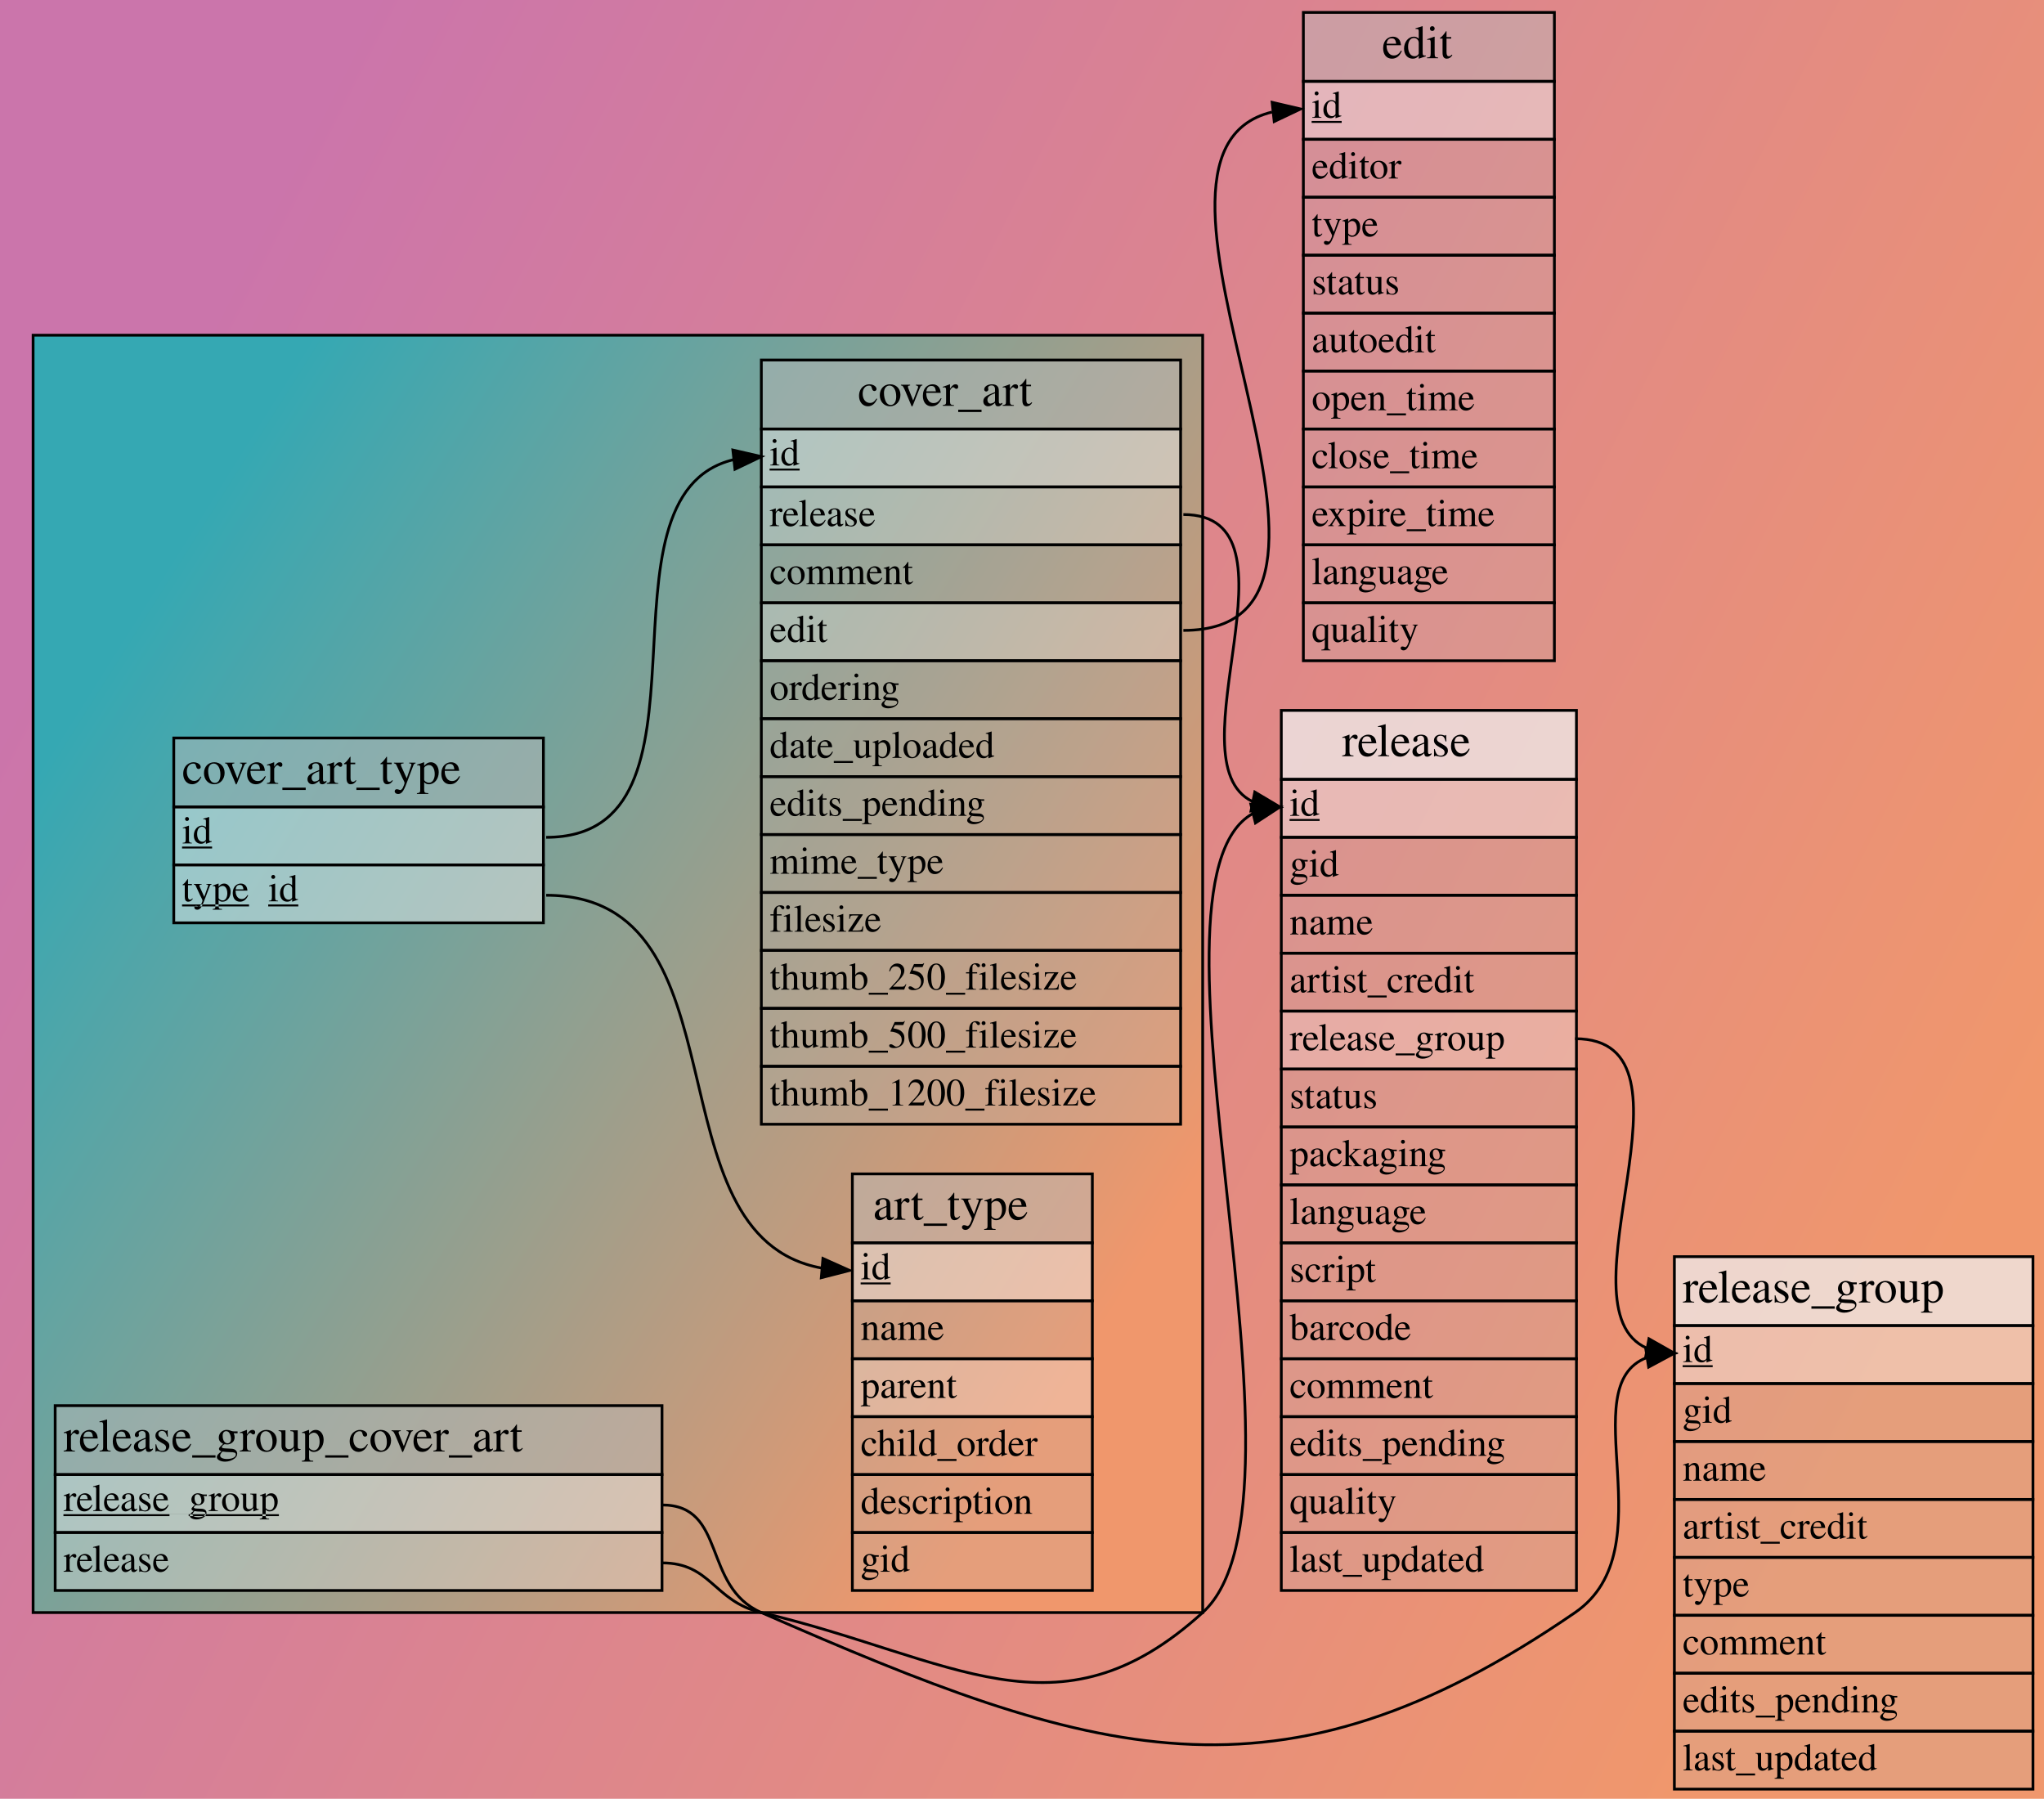
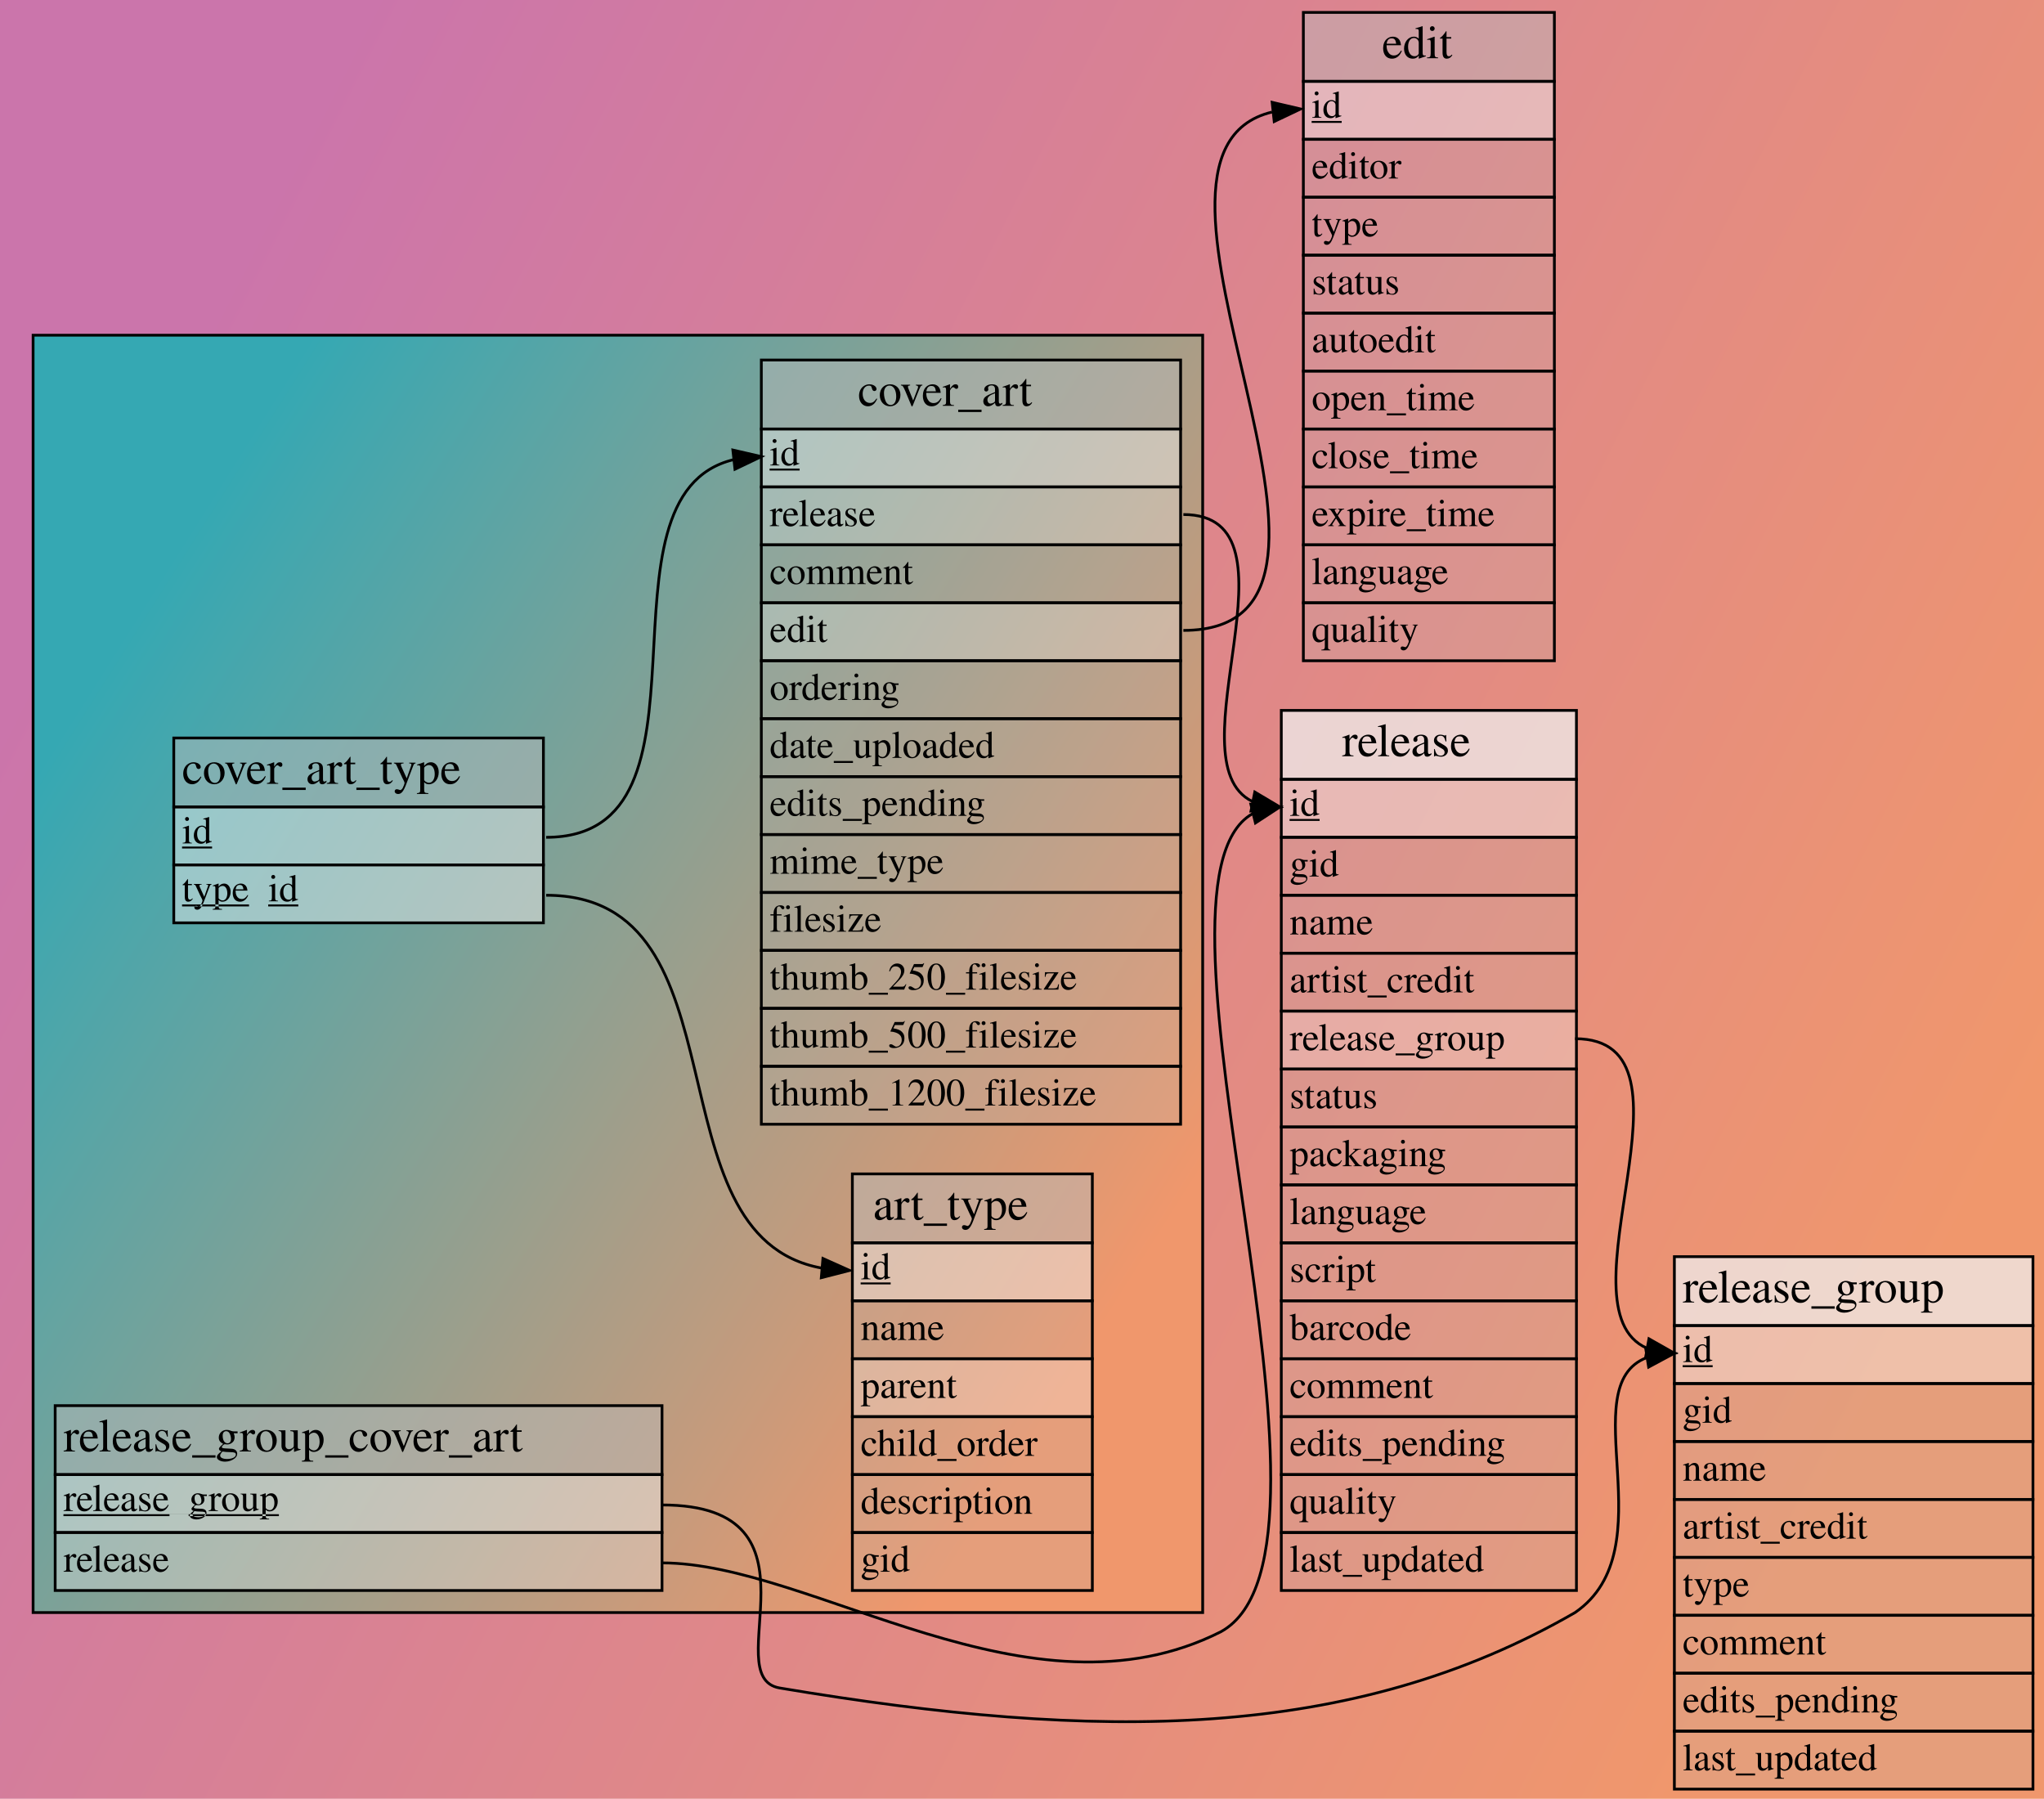
- <svg xmlns="http://www.w3.org/2000/svg" xmlns:xlink="http://www.w3.org/1999/xlink" width="741pt" height="652pt" viewBox="0 0 741 652">
+ <svg xmlns="http://www.w3.org/2000/svg" xmlns:xlink="http://www.w3.org/1999/xlink" width="741pt" height="652pt" version="1.1" viewBox="0 0 741 652">
  <g class="graph" transform="scale(1) translate(4 648)">
    <a xlink:title="Tables for cover art">
      <defs>
        <linearGradient id="l_0" x1="45.64" x2="687.36" y1="-485" y2="-159" gradientUnits="userSpaceOnUse">
          <stop stop-color="#cb75ab" offset="0" />
          <stop stop-color="#f0976c" offset="1" />
        </linearGradient>
      </defs>
      <polygon points="-4 4 -4 -648 737 -648 737 4" fill="url(#l_0)" stroke="transparent" />
    </a>
    <g class="cluster">
      <a xlink:title="Tables for cover art">
        <defs>
          <linearGradient id="l_1" x1="36.4" x2="403.6" y1="-410.75" y2="-179.25" gradientUnits="userSpaceOnUse">
            <stop stop-color="#35a8b3" offset="0" />
            <stop stop-color="#f0976c" offset="1" />
          </linearGradient>
        </defs>
        <polygon points="8 -63.5 8 -526.5 432 -526.5 432 -63.5" fill="url(#l_1)" stroke="#000" />
      </a>
    </g>
    <g class="node">
      <polygon points="305 -197.5 305 -222.5 392 -222.5 392 -197.5" fill="#bbb" fill-opacity=".467" stroke="transparent" />
      <polygon points="305 -197.5 305 -222.5 392 -222.5 392 -197.5" fill="none" stroke="#000" />
      <text x="312.5" y="-205.9" font-family="Times,serif" font-size="17">art_type</text>
      <polygon points="305 -176.5 305 -197.5 392 -197.5 392 -176.5" fill="#eee" fill-opacity=".467" stroke="transparent" />
      <polygon points="305 -176.5 305 -197.5 392 -197.5 392 -176.5" fill="none" stroke="#000" />
      <text x="308" y="-184.3" font-family="Times,serif" font-size="14" text-decoration="underline">id</text>
      <polygon points="305 -155.5 305 -176.5 392 -176.5 392 -155.5" fill="#bbb" fill-opacity=".2" stroke="transparent" />
      <polygon points="305 -155.5 305 -176.5 392 -176.5 392 -155.5" fill="none" stroke="#000" />
      <text x="308" y="-162.3" font-family="Times,serif" font-size="14">name</text>
      <polygon points="305 -134.5 305 -155.5 392 -155.5 392 -134.5" fill="#eee" fill-opacity=".333" stroke="transparent" />
      <polygon points="305 -134.5 305 -155.5 392 -155.5 392 -134.5" fill="none" stroke="#000" />
      <text x="308" y="-141.3" font-family="Times,serif" font-size="14">parent</text>
      <polygon points="305 -113.5 305 -134.5 392 -134.5 392 -113.5" fill="#bbb" fill-opacity=".2" stroke="transparent" />
      <polygon points="305 -113.5 305 -134.5 392 -134.5 392 -113.5" fill="none" stroke="#000" />
      <text x="308" y="-120.3" font-family="Times,serif" font-size="14">child_order</text>
      <polygon points="305 -92.5 305 -113.5 392 -113.5 392 -92.5" fill="#bbb" fill-opacity=".2" stroke="transparent" />
      <polygon points="305 -92.5 305 -113.5 392 -113.5 392 -92.5" fill="none" stroke="#000" />
      <text x="308" y="-99.3" font-family="Times,serif" font-size="14">description</text>
      <polygon points="305 -71.5 305 -92.5 392 -92.5 392 -71.5" fill="#bbb" fill-opacity=".2" stroke="transparent" />
      <polygon points="305 -71.5 305 -92.5 392 -92.5 392 -71.5" fill="none" stroke="#000" />
      <text x="308" y="-78.3" font-family="Times,serif" font-size="14">gid</text>
    </g>
    <g class="node">
      <polygon points="272 -492.5 272 -517.5 424 -517.5 424 -492.5" fill="#bbb" fill-opacity=".467" stroke="transparent" />
      <polygon points="272 -492.5 272 -517.5 424 -517.5 424 -492.5" fill="none" stroke="#000" />
      <text x="307" y="-500.9" font-family="Times,serif" font-size="17">cover_art</text>
      <polygon points="272 -471.5 272 -492.5 424 -492.5 424 -471.5" fill="#eee" fill-opacity=".467" stroke="transparent" />
      <polygon points="272 -471.5 272 -492.5 424 -492.5 424 -471.5" fill="none" stroke="#000" />
      <text x="275" y="-479.3" font-family="Times,serif" font-size="14" text-decoration="underline">id</text>
      <polygon points="272 -450.5 272 -471.5 424 -471.5 424 -450.5" fill="#eee" fill-opacity=".333" stroke="transparent" />
      <polygon points="272 -450.5 272 -471.5 424 -471.5 424 -450.5" fill="none" stroke="#000" />
      <text x="275" y="-457.3" font-family="Times,serif" font-size="14">release</text>
      <polygon points="272 -429.5 272 -450.5 424 -450.5 424 -429.5" fill="#bbb" fill-opacity=".2" stroke="transparent" />
      <polygon points="272 -429.5 272 -450.5 424 -450.5 424 -429.5" fill="none" stroke="#000" />
      <text x="275" y="-436.3" font-family="Times,serif" font-size="14">comment</text>
      <polygon points="272 -408.5 272 -429.5 424 -429.5 424 -408.5" fill="#eee" fill-opacity=".333" stroke="transparent" />
      <polygon points="272 -408.5 272 -429.5 424 -429.5 424 -408.5" fill="none" stroke="#000" />
      <text x="275" y="-415.3" font-family="Times,serif" font-size="14">edit</text>
      <polygon points="272 -387.5 272 -408.5 424 -408.5 424 -387.5" fill="#bbb" fill-opacity=".2" stroke="transparent" />
      <polygon points="272 -387.5 272 -408.5 424 -408.5 424 -387.5" fill="none" stroke="#000" />
      <text x="275" y="-394.3" font-family="Times,serif" font-size="14">ordering</text>
      <polygon points="272 -366.5 272 -387.5 424 -387.5 424 -366.5" fill="#bbb" fill-opacity=".2" stroke="transparent" />
      <polygon points="272 -366.5 272 -387.5 424 -387.5 424 -366.5" fill="none" stroke="#000" />
      <text x="275" y="-373.3" font-family="Times,serif" font-size="14">date_uploaded</text>
      <polygon points="272 -345.5 272 -366.5 424 -366.5 424 -345.5" fill="#bbb" fill-opacity=".2" stroke="transparent" />
      <polygon points="272 -345.5 272 -366.5 424 -366.5 424 -345.5" fill="none" stroke="#000" />
      <text x="275" y="-352.3" font-family="Times,serif" font-size="14">edits_pending</text>
      <polygon points="272 -324.5 272 -345.5 424 -345.5 424 -324.5" fill="#bbb" fill-opacity=".2" stroke="transparent" />
      <polygon points="272 -324.5 272 -345.5 424 -345.5 424 -324.5" fill="none" stroke="#000" />
      <text x="275" y="-331.3" font-family="Times,serif" font-size="14">mime_type</text>
      <polygon points="272 -303.5 272 -324.5 424 -324.5 424 -303.5" fill="#bbb" fill-opacity=".2" stroke="transparent" />
      <polygon points="272 -303.5 272 -324.5 424 -324.5 424 -303.5" fill="none" stroke="#000" />
      <text x="275" y="-310.3" font-family="Times,serif" font-size="14">filesize</text>
      <polygon points="272 -282.5 272 -303.5 424 -303.5 424 -282.5" fill="#bbb" fill-opacity=".2" stroke="transparent" />
      <polygon points="272 -282.5 272 -303.5 424 -303.5 424 -282.5" fill="none" stroke="#000" />
      <text x="275" y="-289.3" font-family="Times,serif" font-size="14">thumb_250_filesize</text>
      <polygon points="272 -261.5 272 -282.5 424 -282.5 424 -261.5" fill="#bbb" fill-opacity=".2" stroke="transparent" />
      <polygon points="272 -261.5 272 -282.5 424 -282.5 424 -261.5" fill="none" stroke="#000" />
      <text x="275" y="-268.3" font-family="Times,serif" font-size="14">thumb_500_filesize</text>
      <polygon points="272 -240.5 272 -261.5 424 -261.5 424 -240.5" fill="#bbb" fill-opacity=".2" stroke="transparent" />
      <polygon points="272 -240.5 272 -261.5 424 -261.5 424 -240.5" fill="none" stroke="#000" />
      <text x="275" y="-247.3" font-family="Times,serif" font-size="14">thumb_1200_filesize</text>
    </g>
    <g class="node">
      <polygon points="468.5 -618.5 468.5 -643.5 559.5 -643.5 559.5 -618.5" fill="#bbb" fill-opacity=".467" stroke="transparent" />
      <polygon points="468.5 -618.5 468.5 -643.5 559.5 -643.5 559.5 -618.5" fill="none" stroke="#000" />
      <text x="497" y="-626.9" font-family="Times,serif" font-size="17">edit</text>
      <polygon points="468.5 -597.5 468.5 -618.5 559.5 -618.5 559.5 -597.5" fill="#eee" fill-opacity=".467" stroke="transparent" />
      <polygon points="468.5 -597.5 468.5 -618.5 559.5 -618.5 559.5 -597.5" fill="none" stroke="#000" />
      <text x="471.5" y="-605.3" font-family="Times,serif" font-size="14" text-decoration="underline">id</text>
      <polygon points="468.5 -576.5 468.5 -597.5 559.5 -597.5 559.5 -576.5" fill="#bbb" fill-opacity=".2" stroke="transparent" />
      <polygon points="468.5 -576.5 468.5 -597.5 559.5 -597.5 559.5 -576.5" fill="none" stroke="#000" />
      <text x="471.5" y="-583.3" font-family="Times,serif" font-size="14">editor</text>
      <polygon points="468.5 -555.5 468.5 -576.5 559.5 -576.5 559.5 -555.5" fill="#bbb" fill-opacity=".2" stroke="transparent" />
      <polygon points="468.5 -555.5 468.5 -576.5 559.5 -576.5 559.5 -555.5" fill="none" stroke="#000" />
      <text x="471.5" y="-562.3" font-family="Times,serif" font-size="14">type</text>
      <polygon points="468.5 -534.5 468.5 -555.5 559.5 -555.5 559.5 -534.5" fill="#bbb" fill-opacity=".2" stroke="transparent" />
      <polygon points="468.5 -534.5 468.5 -555.5 559.5 -555.5 559.5 -534.5" fill="none" stroke="#000" />
      <text x="471.5" y="-541.3" font-family="Times,serif" font-size="14">status</text>
      <polygon points="468.5 -513.5 468.5 -534.5 559.5 -534.5 559.5 -513.5" fill="#bbb" fill-opacity=".2" stroke="transparent" />
      <polygon points="468.5 -513.5 468.5 -534.5 559.5 -534.5 559.5 -513.5" fill="none" stroke="#000" />
      <text x="471.5" y="-520.3" font-family="Times,serif" font-size="14">autoedit</text>
      <polygon points="468.5 -492.5 468.5 -513.5 559.5 -513.5 559.5 -492.5" fill="#bbb" fill-opacity=".2" stroke="transparent" />
      <polygon points="468.5 -492.5 468.5 -513.5 559.5 -513.5 559.5 -492.5" fill="none" stroke="#000" />
      <text x="471.5" y="-499.3" font-family="Times,serif" font-size="14">open_time</text>
      <polygon points="468.5 -471.5 468.5 -492.5 559.5 -492.5 559.5 -471.5" fill="#bbb" fill-opacity=".2" stroke="transparent" />
      <polygon points="468.5 -471.5 468.5 -492.5 559.5 -492.5 559.5 -471.5" fill="none" stroke="#000" />
      <text x="471.5" y="-478.3" font-family="Times,serif" font-size="14">close_time</text>
      <polygon points="468.5 -450.5 468.5 -471.5 559.5 -471.5 559.5 -450.5" fill="#bbb" fill-opacity=".2" stroke="transparent" />
      <polygon points="468.5 -450.5 468.5 -471.5 559.5 -471.5 559.5 -450.5" fill="none" stroke="#000" />
      <text x="471.5" y="-457.3" font-family="Times,serif" font-size="14">expire_time</text>
      <polygon points="468.5 -429.5 468.5 -450.5 559.5 -450.5 559.5 -429.5" fill="#bbb" fill-opacity=".2" stroke="transparent" />
      <polygon points="468.5 -429.5 468.5 -450.5 559.5 -450.5 559.5 -429.5" fill="none" stroke="#000" />
      <text x="471.5" y="-436.3" font-family="Times,serif" font-size="14">language</text>
      <polygon points="468.5 -408.5 468.5 -429.5 559.5 -429.5 559.5 -408.5" fill="#bbb" fill-opacity=".2" stroke="transparent" />
      <polygon points="468.5 -408.5 468.5 -429.5 559.5 -429.5 559.5 -408.5" fill="none" stroke="#000" />
      <text x="471.5" y="-415.3" font-family="Times,serif" font-size="14">quality</text>
    </g>
    <g class="edge">
      <path d="m425-419.5c82.23 0-32.38-172.4 32.16-187.89" fill="none" stroke="#000" />
      <polygon points="457.18 -610.91 467.5 -608.5 457.93 -603.95" stroke="#000" />
    </g>
    <g class="node">
      <polygon points="460.5 -365.5 460.5 -390.5 567.5 -390.5 567.5 -365.5" fill="#eee" fill-opacity=".733" stroke="transparent" />
      <polygon points="460.5 -365.5 460.5 -390.5 567.5 -390.5 567.5 -365.5" fill="none" stroke="#000" />
      <text x="482.5" y="-373.9" font-family="Times,serif" font-size="17">release</text>
      <polygon points="460.5 -344.5 460.5 -365.5 567.5 -365.5 567.5 -344.5" fill="#eee" fill-opacity=".467" stroke="transparent" />
      <polygon points="460.5 -344.5 460.5 -365.5 567.5 -365.5 567.5 -344.5" fill="none" stroke="#000" />
      <text x="463.5" y="-352.3" font-family="Times,serif" font-size="14" text-decoration="underline">id</text>
      <polygon points="460.5 -323.5 460.5 -344.5 567.5 -344.5 567.5 -323.5" fill="#bbb" fill-opacity=".2" stroke="transparent" />
      <polygon points="460.5 -323.5 460.5 -344.5 567.5 -344.5 567.5 -323.5" fill="none" stroke="#000" />
      <text x="463.5" y="-330.3" font-family="Times,serif" font-size="14">gid</text>
      <polygon points="460.5 -302.5 460.5 -323.5 567.5 -323.5 567.5 -302.5" fill="#bbb" fill-opacity=".2" stroke="transparent" />
      <polygon points="460.5 -302.5 460.5 -323.5 567.5 -323.5 567.5 -302.5" fill="none" stroke="#000" />
      <text x="463.5" y="-309.3" font-family="Times,serif" font-size="14">name</text>
      <polygon points="460.5 -281.5 460.5 -302.5 567.5 -302.5 567.5 -281.5" fill="#bbb" fill-opacity=".2" stroke="transparent" />
      <polygon points="460.5 -281.5 460.5 -302.5 567.5 -302.5 567.5 -281.5" fill="none" stroke="#000" />
      <text x="463.5" y="-288.3" font-family="Times,serif" font-size="14">artist_credit</text>
      <polygon points="460.5 -260.5 460.5 -281.5 567.5 -281.5 567.5 -260.5" fill="#eee" fill-opacity=".333" stroke="transparent" />
      <polygon points="460.5 -260.5 460.5 -281.5 567.5 -281.5 567.5 -260.5" fill="none" stroke="#000" />
      <text x="463.5" y="-267.3" font-family="Times,serif" font-size="14">release_group</text>
      <polygon points="460.5 -239.5 460.5 -260.5 567.5 -260.5 567.5 -239.5" fill="#bbb" fill-opacity=".2" stroke="transparent" />
      <polygon points="460.5 -239.5 460.5 -260.5 567.5 -260.5 567.5 -239.5" fill="none" stroke="#000" />
      <text x="463.5" y="-246.3" font-family="Times,serif" font-size="14">status</text>
      <polygon points="460.5 -218.5 460.5 -239.5 567.5 -239.5 567.5 -218.5" fill="#bbb" fill-opacity=".2" stroke="transparent" />
      <polygon points="460.5 -218.5 460.5 -239.5 567.5 -239.5 567.5 -218.5" fill="none" stroke="#000" />
      <text x="463.5" y="-225.3" font-family="Times,serif" font-size="14">packaging</text>
      <polygon points="460.5 -197.5 460.5 -218.5 567.5 -218.5 567.5 -197.5" fill="#bbb" fill-opacity=".2" stroke="transparent" />
      <polygon points="460.5 -197.5 460.5 -218.5 567.5 -218.5 567.5 -197.5" fill="none" stroke="#000" />
      <text x="463.5" y="-204.3" font-family="Times,serif" font-size="14">language</text>
      <polygon points="460.5 -176.5 460.5 -197.5 567.5 -197.5 567.5 -176.5" fill="#bbb" fill-opacity=".2" stroke="transparent" />
      <polygon points="460.5 -176.5 460.5 -197.5 567.5 -197.5 567.5 -176.5" fill="none" stroke="#000" />
      <text x="463.5" y="-183.3" font-family="Times,serif" font-size="14">script</text>
      <polygon points="460.5 -155.5 460.5 -176.5 567.5 -176.5 567.5 -155.5" fill="#bbb" fill-opacity=".2" stroke="transparent" />
      <polygon points="460.5 -155.5 460.5 -176.5 567.5 -176.5 567.5 -155.5" fill="none" stroke="#000" />
      <text x="463.5" y="-162.3" font-family="Times,serif" font-size="14">barcode</text>
      <polygon points="460.5 -134.5 460.5 -155.5 567.5 -155.5 567.5 -134.5" fill="#bbb" fill-opacity=".2" stroke="transparent" />
      <polygon points="460.5 -134.5 460.5 -155.5 567.5 -155.5 567.5 -134.5" fill="none" stroke="#000" />
      <text x="463.5" y="-141.3" font-family="Times,serif" font-size="14">comment</text>
      <polygon points="460.5 -113.5 460.5 -134.5 567.5 -134.5 567.5 -113.5" fill="#bbb" fill-opacity=".2" stroke="transparent" />
      <polygon points="460.5 -113.5 460.5 -134.5 567.5 -134.5 567.5 -113.5" fill="none" stroke="#000" />
      <text x="463.5" y="-120.3" font-family="Times,serif" font-size="14">edits_pending</text>
      <polygon points="460.5 -92.5 460.5 -113.5 567.5 -113.5 567.5 -92.5" fill="#bbb" fill-opacity=".2" stroke="transparent" />
      <polygon points="460.5 -92.5 460.5 -113.5 567.5 -113.5 567.5 -92.5" fill="none" stroke="#000" />
      <text x="463.5" y="-99.3" font-family="Times,serif" font-size="14">quality</text>
      <polygon points="460.5 -71.5 460.5 -92.5 567.5 -92.5 567.5 -71.5" fill="#bbb" fill-opacity=".2" stroke="transparent" />
      <polygon points="460.5 -71.5 460.5 -92.5 567.5 -92.5 567.5 -71.5" fill="none" stroke="#000" />
      <text x="463.5" y="-78.3" font-family="Times,serif" font-size="14">last_updated</text>
    </g>
    <g class="edge">
      <path d="m425-461.5c45.54 0-4.84 89.32 24.96 103.98" fill="none" stroke="#000" />
      <polygon points="450.89 -360.91 460 -355.5 449.51 -354.04" stroke="#000" />
    </g>
    <g class="node">
      <polygon points="59 -355.5 59 -380.5 193 -380.5 193 -355.5" fill="#bbb" fill-opacity=".467" stroke="transparent" />
      <polygon points="59 -355.5 59 -380.5 193 -380.5 193 -355.5" fill="none" stroke="#000" />
      <text x="62" y="-363.9" font-family="Times,serif" font-size="17">cover_art_type</text>
      <polygon points="59 -334.5 59 -355.5 193 -355.5 193 -334.5" fill="#eee" fill-opacity=".467" stroke="transparent" />
      <polygon points="59 -334.5 59 -355.5 193 -355.5 193 -334.5" fill="none" stroke="#000" />
      <text x="62" y="-342.3" font-family="Times,serif" font-size="14" text-decoration="underline">id</text>
      <polygon points="59 -313.5 59 -334.5 193 -334.5 193 -313.5" fill="#eee" fill-opacity=".467" stroke="transparent" />
      <polygon points="59 -313.5 59 -334.5 193 -334.5 193 -313.5" fill="none" stroke="#000" />
      <text x="62" y="-321.3" font-family="Times,serif" font-size="14" text-decoration="underline">type_id</text>
    </g>
    <g class="edge">
      <path d="m194-323.5c74.1 0 36.25 123.55 99.85 135.13" fill="none" stroke="#000" />
      <polygon points="294.33 -191.84 304 -187.5 293.74 -184.87" stroke="#000" />
    </g>
    <g class="edge">
      <path d="m194-344.5c66.74 0 13.81-123.83 67.93-136.89" fill="none" stroke="#000" />
      <polygon points="261.68 -484.88 272 -482.5 262.44 -477.92" stroke="#000" />
    </g>
    <g class="node">
      <polygon points="603 -167.5 603 -192.5 733 -192.5 733 -167.5" fill="#eee" fill-opacity=".733" stroke="transparent" />
      <polygon points="603 -167.5 603 -192.5 733 -192.5 733 -167.5" fill="none" stroke="#000" />
      <text x="606" y="-175.9" font-family="Times,serif" font-size="17">release_group</text>
      <polygon points="603 -146.5 603 -167.5 733 -167.5 733 -146.5" fill="#eee" fill-opacity=".467" stroke="transparent" />
      <polygon points="603 -146.5 603 -167.5 733 -167.5 733 -146.5" fill="none" stroke="#000" />
      <text x="606" y="-154.3" font-family="Times,serif" font-size="14" text-decoration="underline">id</text>
      <polygon points="603 -125.5 603 -146.5 733 -146.5 733 -125.5" fill="#bbb" fill-opacity=".2" stroke="transparent" />
      <polygon points="603 -125.5 603 -146.5 733 -146.5 733 -125.5" fill="none" stroke="#000" />
      <text x="606" y="-132.3" font-family="Times,serif" font-size="14">gid</text>
      <polygon points="603 -104.5 603 -125.5 733 -125.5 733 -104.5" fill="#bbb" fill-opacity=".2" stroke="transparent" />
      <polygon points="603 -104.5 603 -125.5 733 -125.5 733 -104.5" fill="none" stroke="#000" />
      <text x="606" y="-111.3" font-family="Times,serif" font-size="14">name</text>
      <polygon points="603 -83.5 603 -104.5 733 -104.5 733 -83.5" fill="#bbb" fill-opacity=".2" stroke="transparent" />
      <polygon points="603 -83.5 603 -104.5 733 -104.5 733 -83.5" fill="none" stroke="#000" />
      <text x="606" y="-90.3" font-family="Times,serif" font-size="14">artist_credit</text>
      <polygon points="603 -62.5 603 -83.5 733 -83.5 733 -62.5" fill="#bbb" fill-opacity=".2" stroke="transparent" />
      <polygon points="603 -62.5 603 -83.5 733 -83.5 733 -62.5" fill="none" stroke="#000" />
      <text x="606" y="-69.3" font-family="Times,serif" font-size="14">type</text>
      <polygon points="603 -41.5 603 -62.5 733 -62.5 733 -41.5" fill="#bbb" fill-opacity=".2" stroke="transparent" />
      <polygon points="603 -41.5 603 -62.5 733 -62.5 733 -41.5" fill="none" stroke="#000" />
      <text x="606" y="-48.3" font-family="Times,serif" font-size="14">comment</text>
      <polygon points="603 -20.5 603 -41.5 733 -41.5 733 -20.5" fill="#bbb" fill-opacity=".2" stroke="transparent" />
      <polygon points="603 -20.5 603 -41.5 733 -41.5 733 -20.5" fill="none" stroke="#000" />
      <text x="606" y="-27.3" font-family="Times,serif" font-size="14">edits_pending</text>
      <polygon points="603 0.5 603 -20.5 733 -20.5 733 0.5" fill="#bbb" fill-opacity=".2" stroke="transparent" />
      <polygon points="603 0.5 603 -20.5 733 -20.5 733 0.5" fill="none" stroke="#000" />
      <text x="606" y="-6.3" font-family="Times,serif" font-size="14">last_updated</text>
    </g>
    <g class="edge">
      <path d="m567-271.5c49.19 0-7.38 97.71 26.11 112.21" fill="none" stroke="#000" />
      <polygon points="593.78 -162.73 603 -157.5 592.54 -155.84" stroke="#000" />
    </g>
    <g class="node">
      <polygon points="16 -113.5 16 -138.5 236 -138.5 236 -113.5" fill="#bbb" fill-opacity=".467" stroke="transparent" />
      <polygon points="16 -113.5 16 -138.5 236 -138.5 236 -113.5" fill="none" stroke="#000" />
      <text x="19" y="-121.9" font-family="Times,serif" font-size="17">release_group_cover_art</text>
      <polygon points="16 -92.5 16 -113.5 236 -113.5 236 -92.5" fill="#eee" fill-opacity=".467" stroke="transparent" />
      <polygon points="16 -92.5 16 -113.5 236 -113.5 236 -92.5" fill="none" stroke="#000" />
      <text x="19" y="-100.3" font-family="Times,serif" font-size="14" text-decoration="underline">release_group</text>
      <polygon points="16 -71.5 16 -92.5 236 -92.5 236 -71.5" fill="#eee" fill-opacity=".333" stroke="transparent" />
      <polygon points="16 -71.5 16 -92.5 236 -92.5 236 -71.5" fill="none" stroke="#000" />
      <text x="19" y="-78.3" font-family="Times,serif" font-size="14">release</text>
    </g>
    <g class="edge">
-       <path d="m236-81.5c17.89 0 18.59 13.89 36 18 69.21 16.34 107.37 47.82 160 0 45.42-41.27-27.63-263.62 18.04-289.54" fill="none" stroke="#000" />
+       <path d="m236-81.5c54.525 0 133.34 59.971 202.63 24.938 53.728-29.655-34.258-270.56 11.412-296.48" fill="none" stroke="#000" />
      <polygon points="449.45 -356.5 460 -355.5 451.13 -349.7" stroke="#000" />
    </g>
    <g class="edge">
-       <path d="m236-102.5c23.59 0 14.39 29.54 36 39 120.1 52.59 186.98 74.3 295 0 33.55-23.08-1.21-82.01 26-92.42" fill="none" stroke="#000" />
+       <path d="m236-102.5c61.959 0 19.434 62.453 42.7 66.35 115.73 19.395 207.38 19.367 288.3-27.35 33.55-23.08-1.21-82.01 26-92.42" fill="none" stroke="#000" />
      <polygon points="592.58 -159.39 603 -157.5 593.67 -152.48" stroke="#000" />
    </g>
  </g>
</svg>
